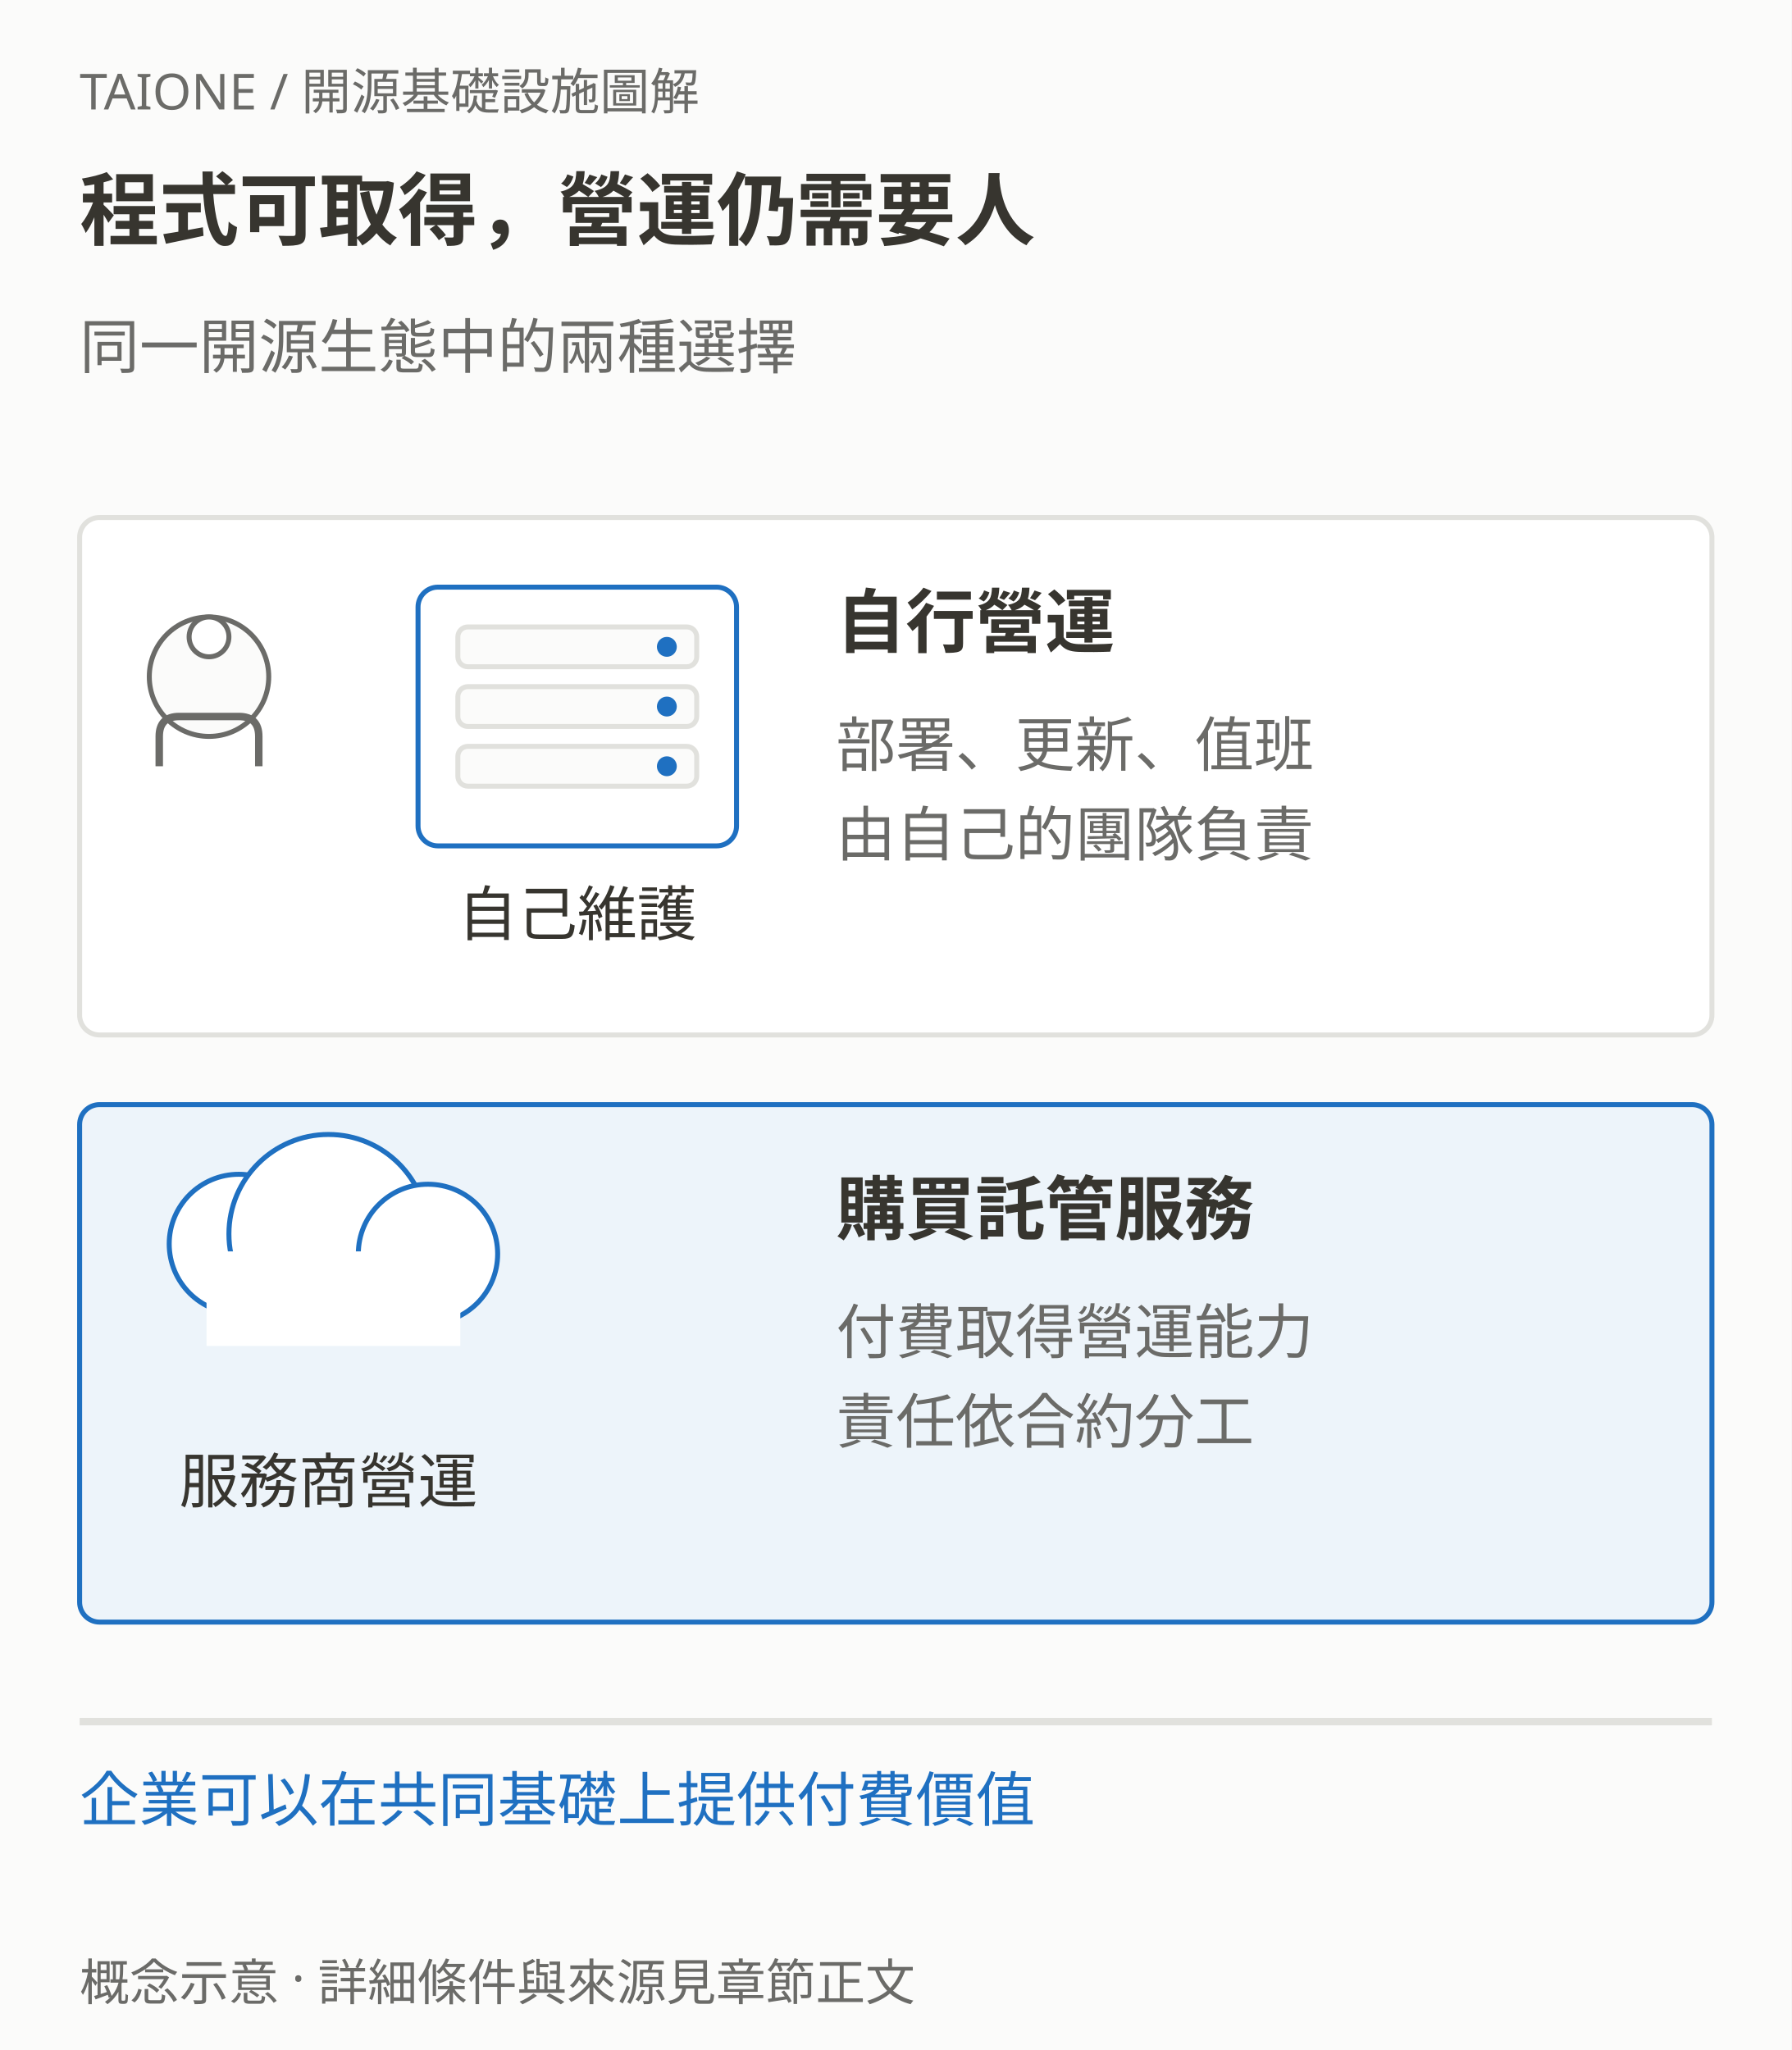
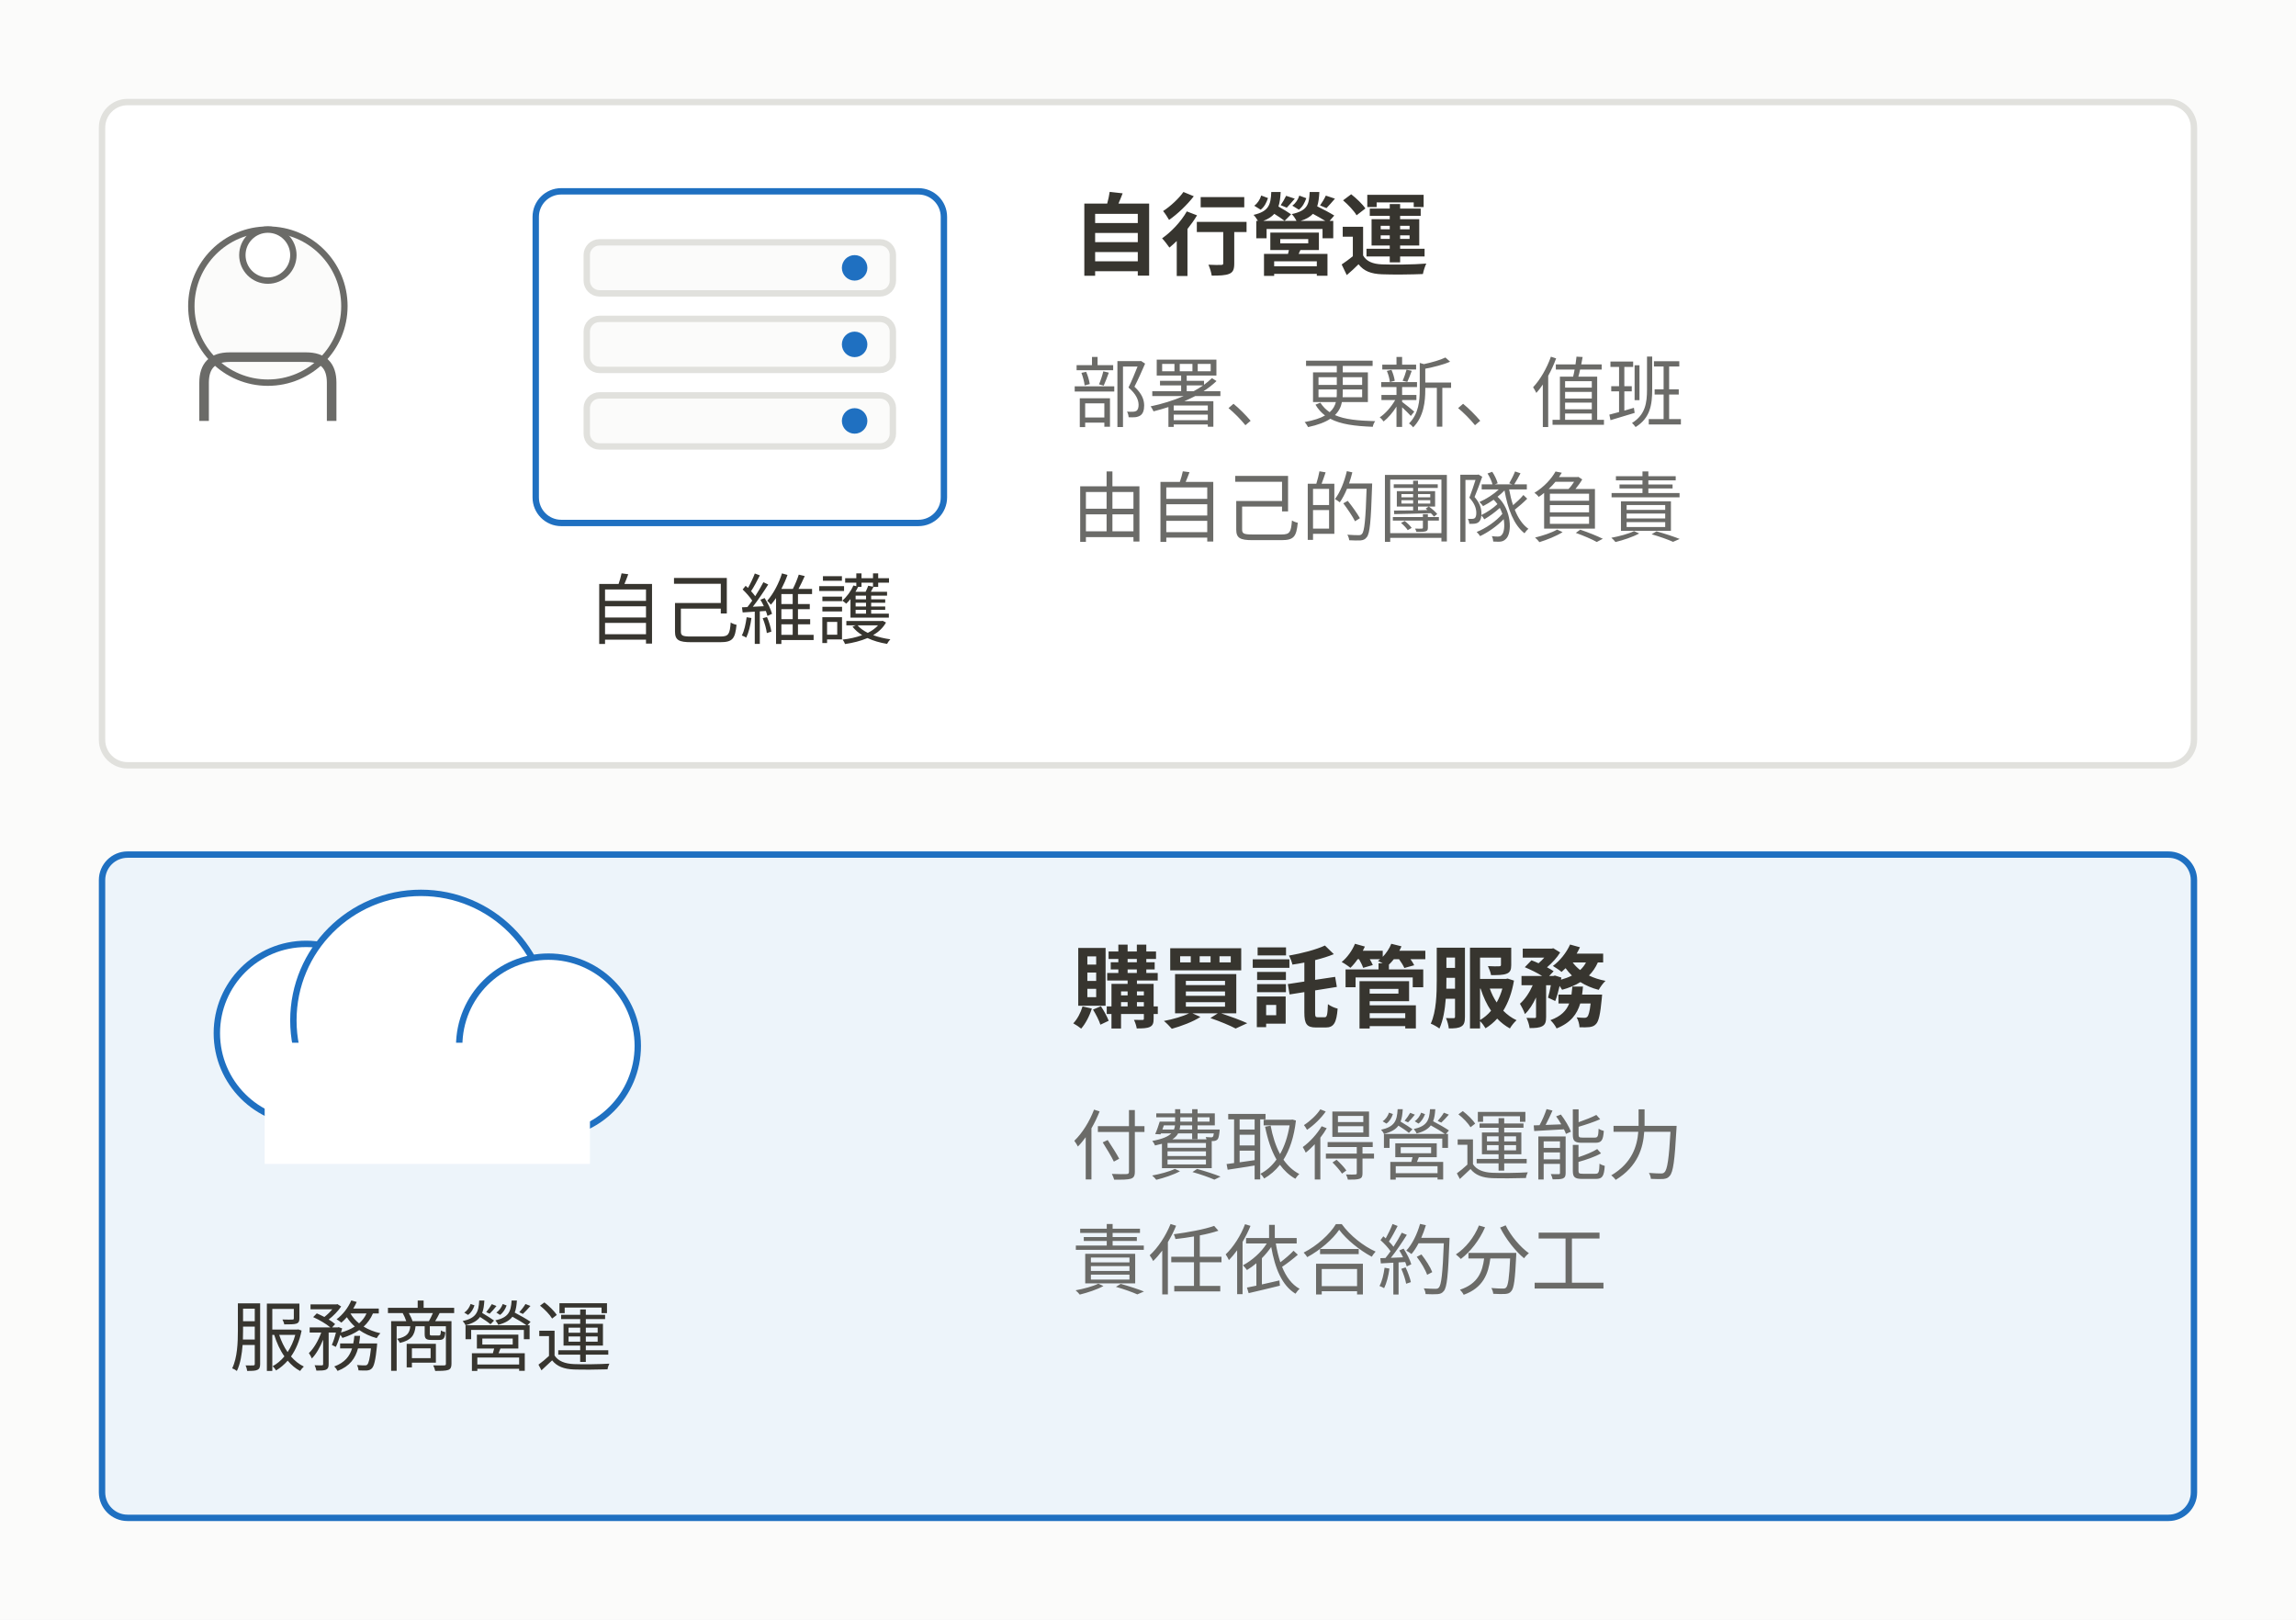
- <svg xmlns="http://www.w3.org/2000/svg" viewBox="0 0 720 824" role="img" aria-labelledby="03-b-title 03-b-desc">
+ <svg xmlns="http://www.w3.org/2000/svg" viewBox="0 0 720 508" role="img" aria-labelledby="03-b-title 03-b-desc">
  <defs>
    <marker id="03-b-arrow" markerWidth="8" markerHeight="8" refX="7" refY="4" orient="auto">
      <path d="M0 0 L8 4 L0 8 Z" fill="#6b6b68" />
    </marker>
  </defs>
-   <g font-family="'Noto Sans TC','PingFang TC','Heiti TC',sans-serif">
-     <rect x="0" y="0" width="720" height="824" rx="0" fill="#fbfbfa" stroke="none" stroke-width="2" />
+   <rect x="0" y="0" width="720" height="508" rx="0" fill="#fbfbfa" stroke="none" stroke-width="2" />
+   <g font-family="'Noto Sans TC','PingFang TC','Heiti TC',sans-serif" transform="translate(0 -176)">
    <rect x="32" y="208" width="656" height="208" rx="8" fill="white" stroke="#e1e1dd" stroke-width="2" />
    <circle cx="84" cy="272" r="24" fill="#fbfbfa" stroke="#6b6b68" stroke-width="2" />
    <circle cx="84" cy="256" r="8" fill="white" stroke="#6b6b68" stroke-width="2" />
    <path d="M 64 308 V 296 Q 64 288 72 288 H 96 Q 104 288 104 296 V 308" fill="none" stroke="#6b6b68" stroke-width="3" />
    <rect x="168" y="236" width="128" height="104" rx="8" fill="white" stroke="#1f70c1" stroke-width="2" />
    <rect x="184" y="252" width="96" height="16" rx="4" fill="#fbfbfa" stroke="#e1e1dd" stroke-width="2" />
    <circle cx="268" cy="260" r="3" fill="#1f70c1" stroke="#1f70c1" stroke-width="2" />
    <rect x="184" y="276" width="96" height="16" rx="4" fill="#fbfbfa" stroke="#e1e1dd" stroke-width="2" />
    <circle cx="268" cy="284" r="3" fill="#1f70c1" stroke="#1f70c1" stroke-width="2" />
    <rect x="184" y="300" width="96" height="16" rx="4" fill="#fbfbfa" stroke="#e1e1dd" stroke-width="2" />
    <circle cx="268" cy="308" r="3" fill="#1f70c1" stroke="#1f70c1" stroke-width="2" />
    <text x="232.0" y="376" font-size="24" fill="#37352f" font-weight="500" text-anchor="middle">自己維護</text>
    <text x="336" y="260" font-size="28" fill="#37352f" font-weight="600" text-anchor="start">自行營運</text>
    <text x="336" y="308" font-size="24" fill="#6b6b68" font-weight="400" text-anchor="start">部署、更新、值班</text>
    <text x="336" y="344" font-size="24" fill="#6b6b68" font-weight="400" text-anchor="start">由自己的團隊負責</text>
    <rect x="32" y="444" width="656" height="208" rx="8" fill="#edf4fa" stroke="#1f70c1" stroke-width="2" />
    <circle cx="96" cy="500" r="28" fill="white" stroke="#1f70c1" stroke-width="2" />
    <circle cx="132" cy="496" r="40" fill="white" stroke="#1f70c1" stroke-width="2" />
    <circle cx="172" cy="504" r="28" fill="white" stroke="#1f70c1" stroke-width="2" />
    <rect x="84" y="504" width="100" height="36" rx="0" fill="white" stroke="white" stroke-width="2" />
    <text x="132" y="604" font-size="24" fill="#37352f" font-weight="500" text-anchor="middle">服務商營運</text>
    <text x="336" y="496" font-size="28" fill="#37352f" font-weight="600" text-anchor="start">購買託管服務</text>
    <text x="336" y="544" font-size="24" fill="#6b6b68" font-weight="400" text-anchor="start">付費取得營運能力</text>
    <text x="336" y="580" font-size="24" fill="#6b6b68" font-weight="400" text-anchor="start">責任依合約分工</text>
-     <text x="32" y="44" font-size="20" fill="#6b6b68" font-weight="400" text-anchor="start">TAIONE / 開源基礎設施圖解</text>
-     <text x="32" y="96" font-size="32" fill="#37352f" font-weight="600" text-anchor="start">程式可取得，營運仍需要人</text>
-     <text x="32" y="148" font-size="24" fill="#6b6b68" font-weight="400" text-anchor="start">同一開源生態中的兩種選擇</text>
-     <path d="M 32 692 H 688" fill="none" stroke="#e1e1dd" stroke-width="3" />
-     <text x="32" y="732" font-size="24" fill="#1f70c1" font-weight="500" text-anchor="start">企業可以在共同基礎上提供付費價值</text>
-     <text x="32" y="804" font-size="20" fill="#6b6b68" font-weight="400" text-anchor="start">概念示意 · 詳細條件與來源見章節正文</text>
  </g>
</svg>
